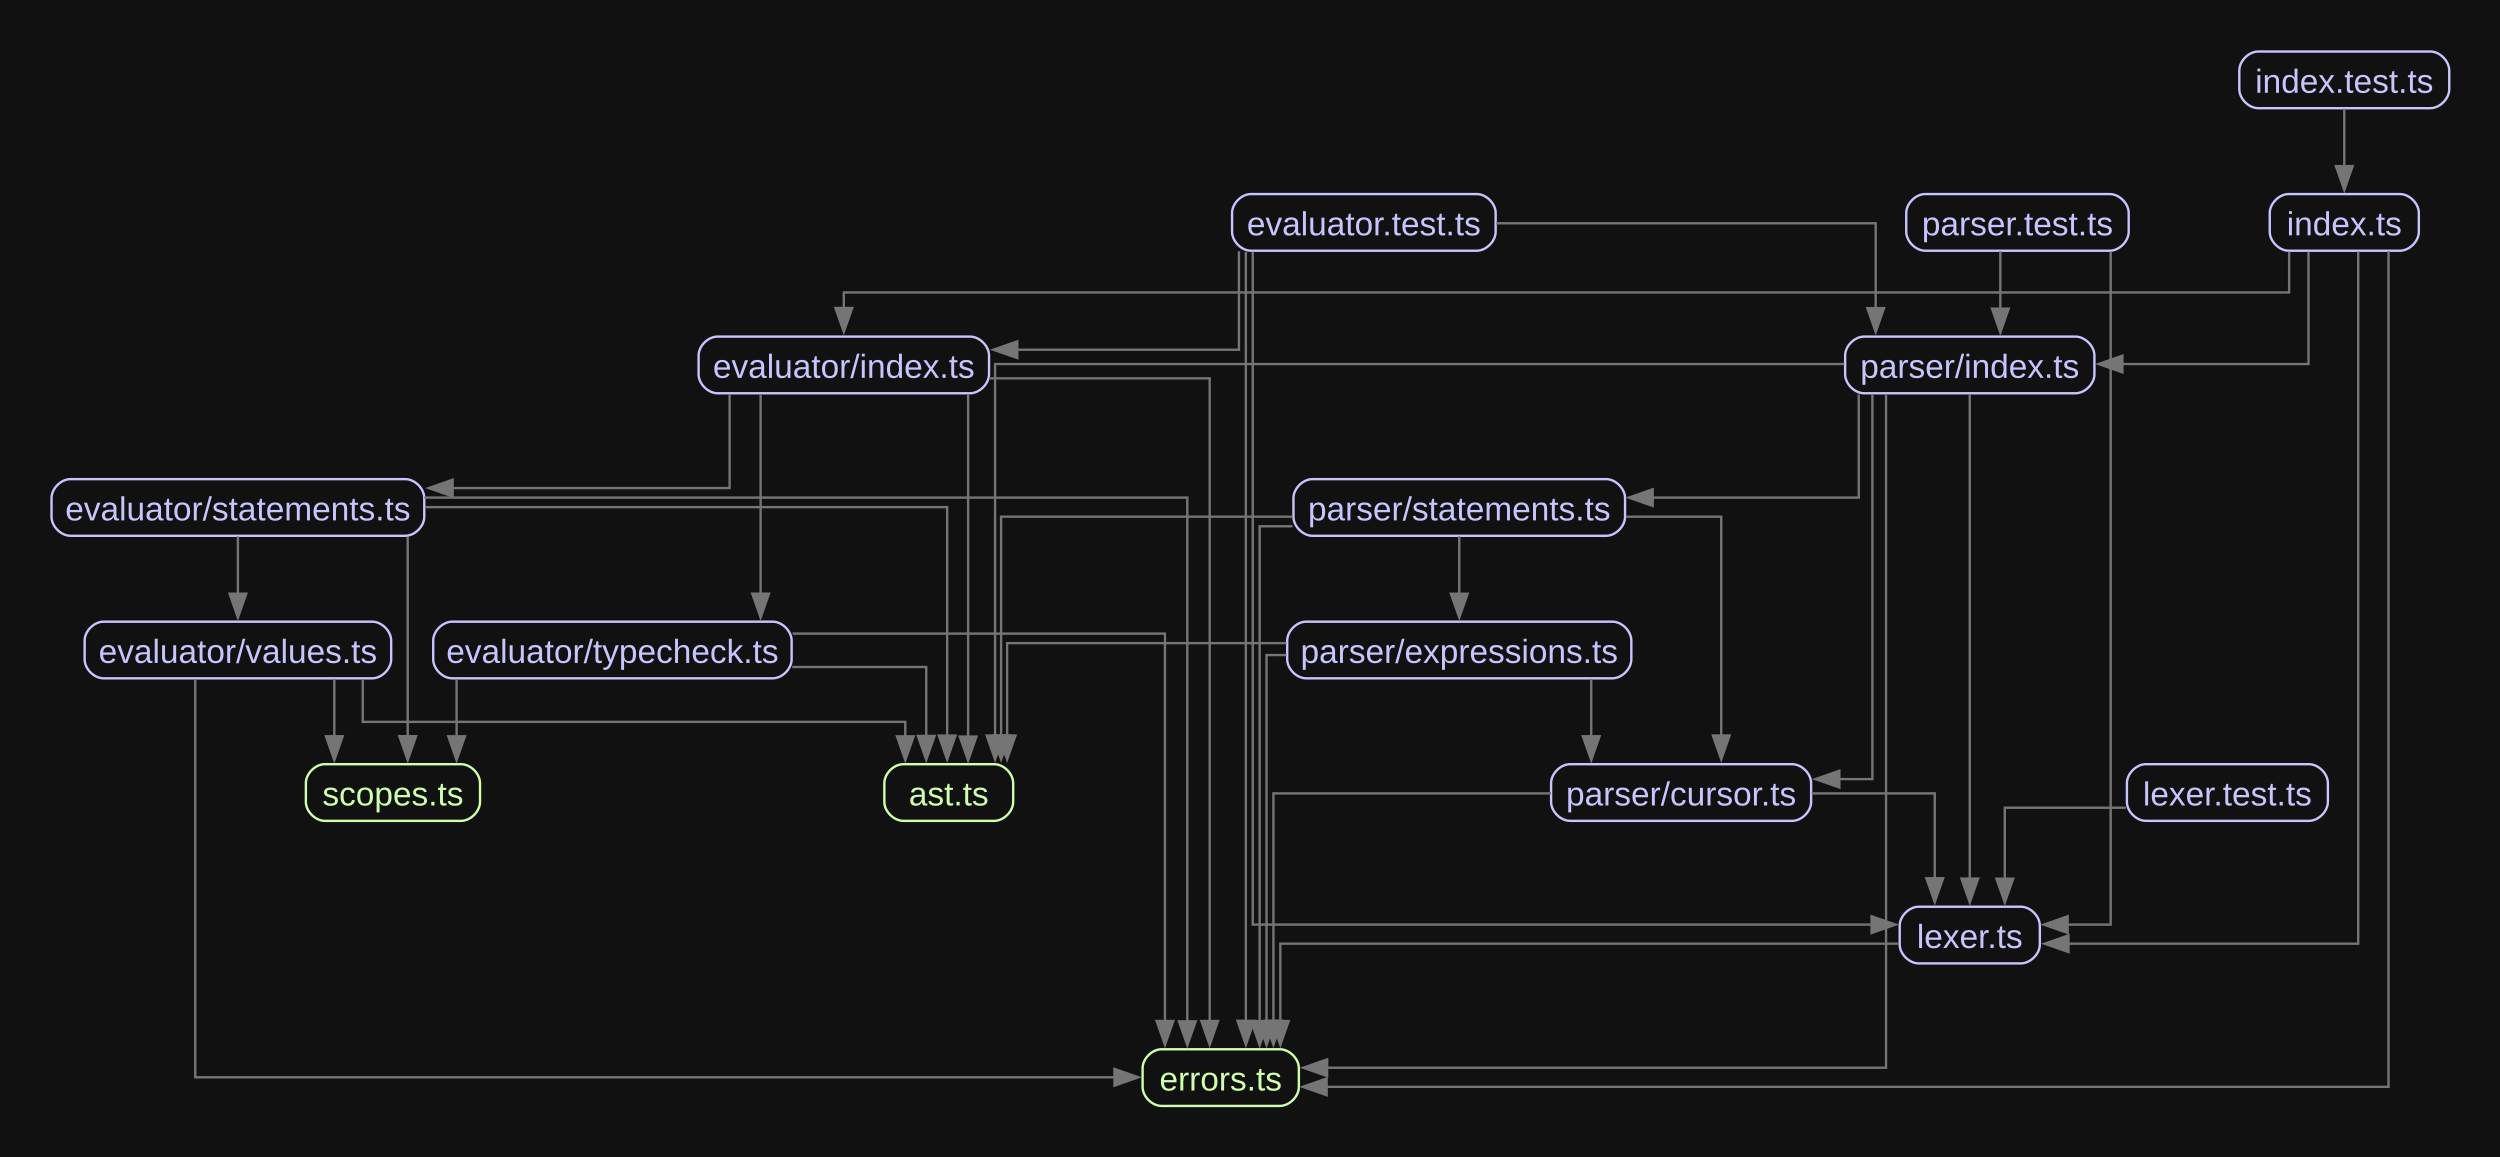
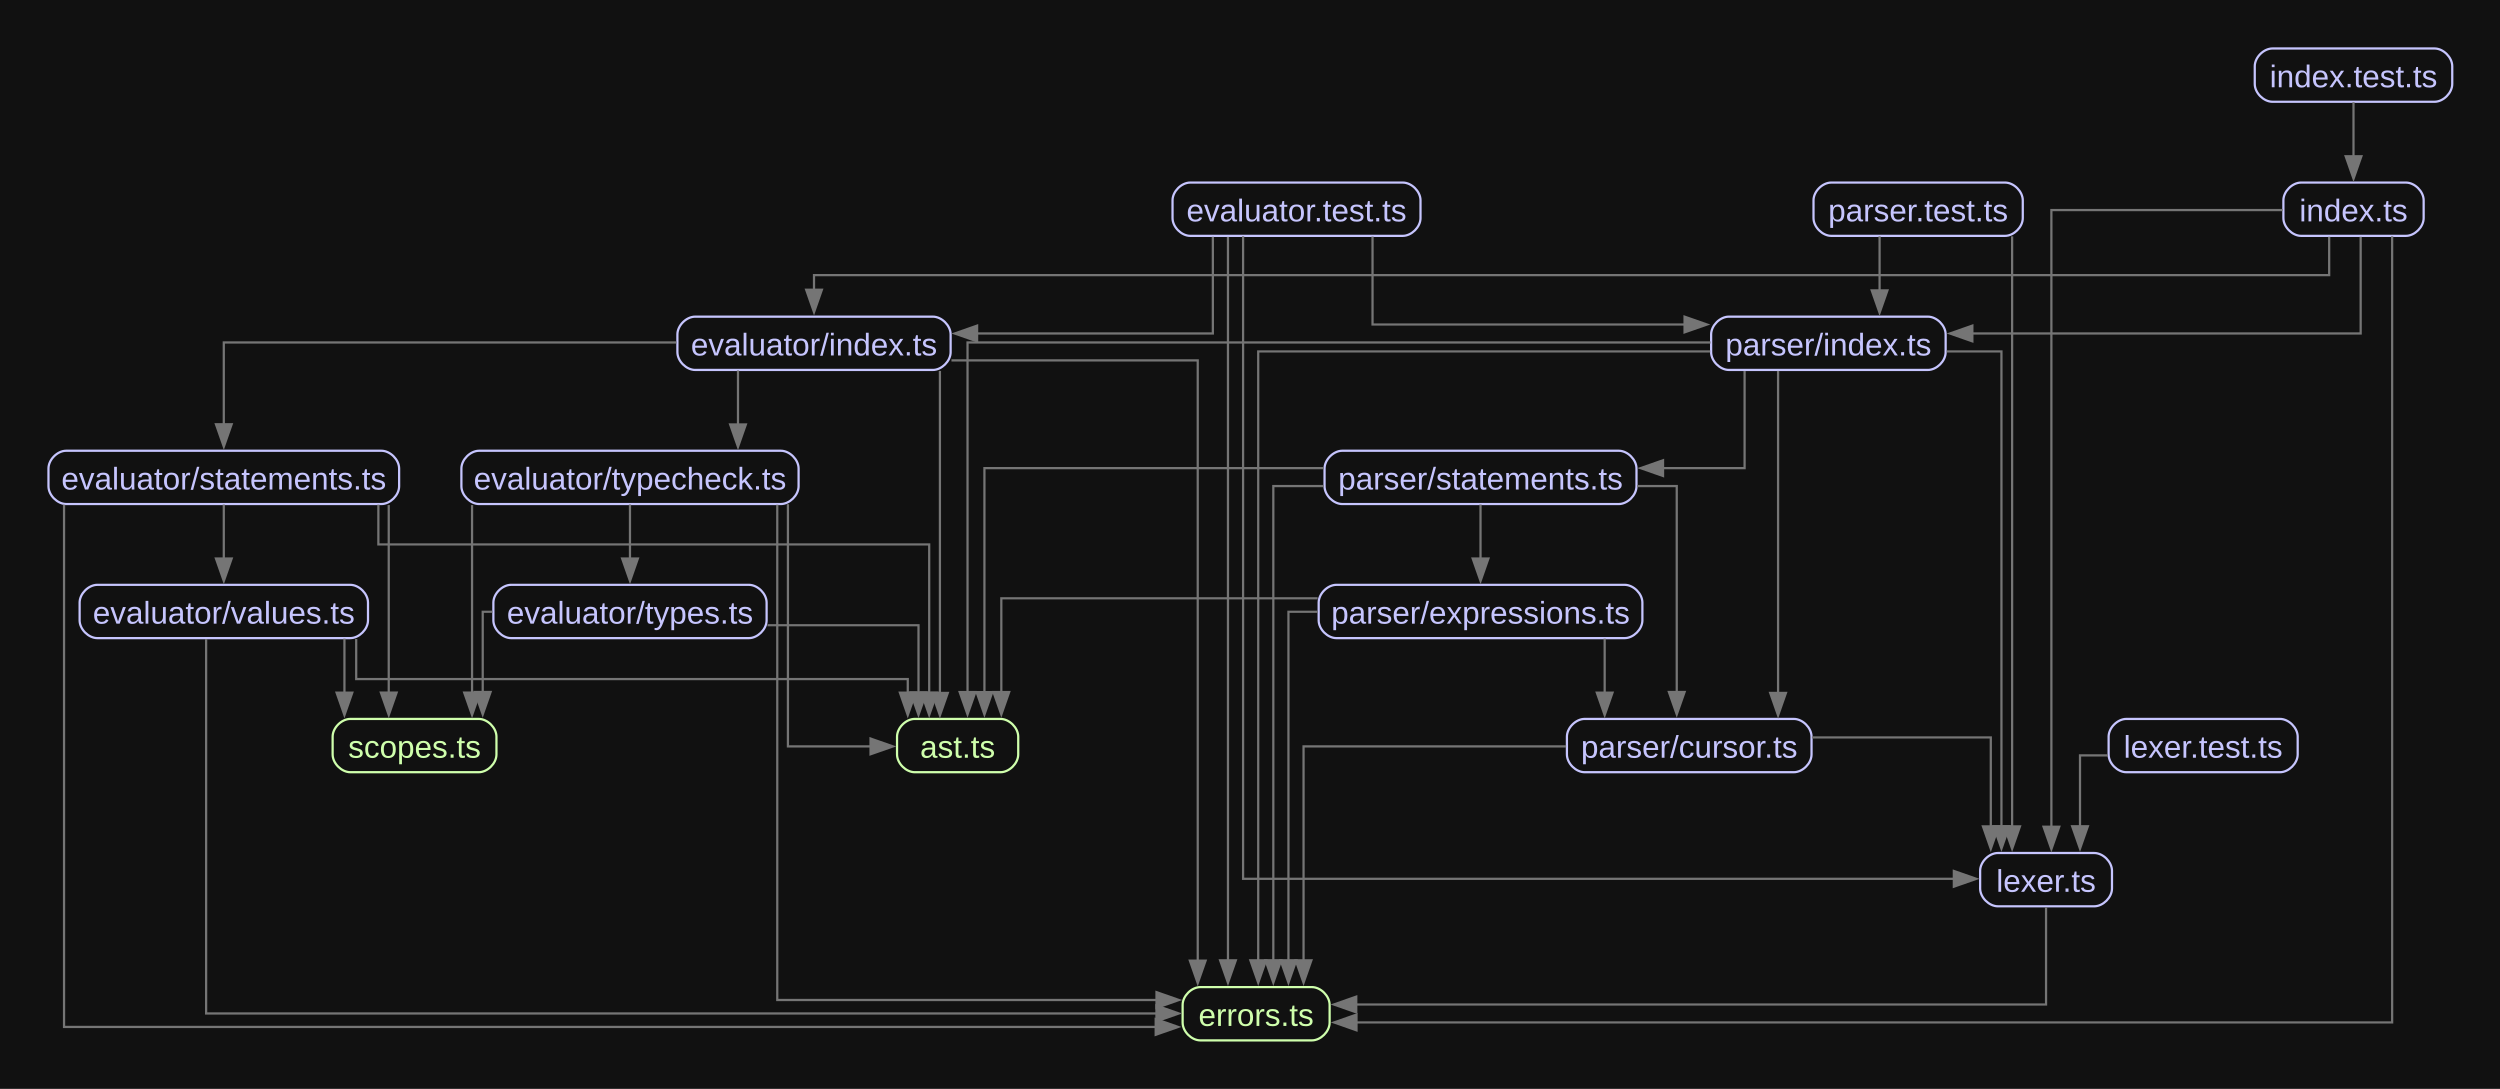
- <svg xmlns="http://www.w3.org/2000/svg" width="1048pt" height="485pt" viewBox="0.00 0.00 1048.00 485.00">
+ <svg xmlns="http://www.w3.org/2000/svg" width="1114pt" height="485pt" viewBox="0.00 0.00 1114.00 485.00">
  <g id="graph0" class="graph" transform="scale(1 1) rotate(0) translate(21.6 463.6)">
-     <polygon fill="#111111" stroke="none" points="-21.6,21.6 -21.6,-463.6 1026.72,-463.6 1026.72,21.6 -21.6,21.6" />
+     <polygon fill="#111111" stroke="none" points="-21.6,21.6 -21.6,-463.6 1092.72,-463.6 1092.72,21.6 -21.6,21.6" />
    <g id="node1" class="node">
-       <path fill="none" stroke="#cfffac" d="M395.21,-143.25C395.21,-143.25 357.04,-143.25 357.04,-143.25 353.08,-143.25 349.12,-139.29 349.12,-135.33 349.12,-135.33 349.12,-127.42 349.12,-127.42 349.12,-123.46 353.08,-119.5 357.04,-119.5 357.04,-119.5 395.21,-119.5 395.21,-119.5 399.17,-119.5 403.12,-123.46 403.12,-127.42 403.12,-127.42 403.12,-135.33 403.12,-135.33 403.12,-139.29 399.17,-143.25 395.21,-143.25" />
-       <text xml:space="preserve" text-anchor="middle" x="376.12" y="-125.95" font-family="Arial" font-size="14.00" fill="#cfffac">ast.ts</text>
+       <path fill="none" stroke="#cfffac" d="M424.21,-143.25C424.21,-143.25 386.04,-143.25 386.04,-143.25 382.08,-143.25 378.12,-139.29 378.12,-135.33 378.12,-135.33 378.12,-127.42 378.12,-127.42 378.12,-123.46 382.08,-119.5 386.04,-119.5 386.04,-119.5 424.21,-119.5 424.21,-119.5 428.17,-119.5 432.12,-123.46 432.12,-127.42 432.12,-127.42 432.12,-135.33 432.12,-135.33 432.12,-139.29 428.17,-143.25 424.21,-143.25" />
+       <text xml:space="preserve" text-anchor="middle" x="405.12" y="-125.95" font-family="Arial" font-size="14.00" fill="#cfffac">ast.ts</text>
    </g>
    <g id="node2" class="node">
-       <path fill="none" stroke="#cfffac" d="M514.96,-23.75C514.96,-23.75 465.29,-23.75 465.29,-23.75 461.33,-23.75 457.38,-19.79 457.38,-15.83 457.38,-15.83 457.38,-7.92 457.38,-7.92 457.38,-3.96 461.33,0 465.29,0 465.29,0 514.96,0 514.96,0 518.92,0 522.88,-3.96 522.88,-7.92 522.88,-7.92 522.88,-15.83 522.88,-15.83 522.88,-19.79 518.92,-23.75 514.96,-23.75" />
-       <text xml:space="preserve" text-anchor="middle" x="490.12" y="-6.45" font-family="Arial" font-size="14.00" fill="#cfffac">errors.ts</text>
+       <path fill="none" stroke="#cfffac" d="M562.96,-23.75C562.96,-23.75 513.29,-23.75 513.29,-23.75 509.33,-23.75 505.38,-19.79 505.38,-15.83 505.38,-15.83 505.38,-7.92 505.38,-7.92 505.38,-3.96 509.33,0 513.29,0 513.29,0 562.96,0 562.96,0 566.92,0 570.88,-3.96 570.88,-7.92 570.88,-7.92 570.88,-15.83 570.88,-15.83 570.88,-19.79 566.92,-23.75 562.96,-23.75" />
+       <text xml:space="preserve" text-anchor="middle" x="538.12" y="-6.45" font-family="Arial" font-size="14.00" fill="#cfffac">errors.ts</text>
    </g>
    <g id="node3" class="node">
-       <path fill="none" stroke="#c6c5fe" d="M597.46,-382.25C597.46,-382.25 502.79,-382.25 502.79,-382.25 498.83,-382.25 494.88,-378.29 494.88,-374.33 494.88,-374.33 494.88,-366.42 494.88,-366.42 494.88,-362.46 498.83,-358.5 502.79,-358.5 502.79,-358.5 597.46,-358.5 597.46,-358.5 601.42,-358.5 605.38,-362.46 605.38,-366.42 605.38,-366.42 605.38,-374.33 605.38,-374.33 605.38,-378.29 601.42,-382.25 597.46,-382.25" />
-       <text xml:space="preserve" text-anchor="middle" x="550.12" y="-364.95" font-family="Arial" font-size="14.00" fill="#c6c5fe">evaluator.test.ts</text>
+       <path fill="none" stroke="#c6c5fe" d="M603.46,-382.25C603.46,-382.25 508.79,-382.25 508.79,-382.25 504.83,-382.25 500.88,-378.29 500.88,-374.33 500.88,-374.33 500.88,-366.42 500.88,-366.42 500.88,-362.46 504.83,-358.5 508.79,-358.5 508.79,-358.5 603.46,-358.5 603.46,-358.5 607.42,-358.5 611.38,-362.46 611.38,-366.42 611.38,-366.42 611.38,-374.33 611.38,-374.33 611.38,-378.29 607.42,-382.25 603.46,-382.25" />
+       <text xml:space="preserve" text-anchor="middle" x="556.12" y="-364.95" font-family="Arial" font-size="14.00" fill="#c6c5fe">evaluator.test.ts</text>
    </g>
    <g id="edge1" class="edge">
-       <path fill="none" stroke="#757575" d="M500.66,-358.03C500.66,-358.03 500.66,-35.68 500.66,-35.68" />
-       <polygon fill="#757575" stroke="#757575" points="504.16,-35.68 500.66,-25.68 497.16,-35.68 504.16,-35.68" />
+       <path fill="none" stroke="#757575" d="M525.58,-358.03C525.58,-358.03 525.58,-35.68 525.58,-35.68" />
+       <polygon fill="#757575" stroke="#757575" points="529.08,-35.68 525.58,-25.68 522.08,-35.68 529.08,-35.68" />
    </g>
    <g id="node4" class="node">
-       <path fill="none" stroke="#c6c5fe" d="M385.08,-322.5C385.08,-322.5 279.17,-322.5 279.17,-322.5 275.21,-322.5 271.25,-318.54 271.25,-314.58 271.25,-314.58 271.25,-306.67 271.25,-306.67 271.25,-302.71 275.21,-298.75 279.17,-298.75 279.17,-298.75 385.08,-298.75 385.08,-298.75 389.04,-298.75 393,-302.71 393,-306.67 393,-306.67 393,-314.58 393,-314.58 393,-318.54 389.04,-322.5 385.08,-322.5" />
-       <text xml:space="preserve" text-anchor="middle" x="332.12" y="-305.2" font-family="Arial" font-size="14.00" fill="#c6c5fe">evaluator/index.ts</text>
+       <path fill="none" stroke="#c6c5fe" d="M394.08,-322.5C394.08,-322.5 288.17,-322.5 288.17,-322.5 284.21,-322.5 280.25,-318.54 280.25,-314.58 280.25,-314.58 280.25,-306.67 280.25,-306.67 280.25,-302.71 284.21,-298.75 288.17,-298.75 288.17,-298.75 394.08,-298.75 394.08,-298.75 398.04,-298.75 402,-302.71 402,-306.67 402,-306.67 402,-314.58 402,-314.58 402,-318.54 398.04,-322.5 394.08,-322.5" />
+       <text xml:space="preserve" text-anchor="middle" x="341.12" y="-305.2" font-family="Arial" font-size="14.00" fill="#c6c5fe">evaluator/index.ts</text>
    </g>
    <g id="edge2" class="edge">
-       <path fill="none" stroke="#757575" d="M497.77,-358.26C497.77,-342.52 497.77,-317 497.77,-317 497.77,-317 404.85,-317 404.85,-317" />
-       <polygon fill="#757575" stroke="#757575" points="404.85,-313.5 394.85,-317 404.85,-320.5 404.85,-313.5" />
+       <path fill="none" stroke="#757575" d="M518.85,-358.09C518.85,-341.77 518.85,-315 518.85,-315 518.85,-315 413.8,-315 413.8,-315" />
+       <polygon fill="#757575" stroke="#757575" points="413.8,-311.5 403.8,-315 413.8,-318.5 413.8,-311.5" />
    </g>
    <g id="node5" class="node">
-       <path fill="none" stroke="#c6c5fe" d="M825.58,-83.5C825.58,-83.5 782.67,-83.5 782.67,-83.5 778.71,-83.5 774.75,-79.54 774.75,-75.58 774.75,-75.58 774.75,-67.67 774.75,-67.67 774.75,-63.71 778.71,-59.75 782.67,-59.75 782.67,-59.75 825.58,-59.75 825.58,-59.75 829.54,-59.75 833.5,-63.71 833.5,-67.67 833.5,-67.67 833.5,-75.58 833.5,-75.58 833.5,-79.54 829.54,-83.5 825.58,-83.5" />
-       <text xml:space="preserve" text-anchor="middle" x="804.12" y="-66.2" font-family="Arial" font-size="14.00" fill="#c6c5fe">lexer.ts</text>
+       <path fill="none" stroke="#c6c5fe" d="M911.58,-83.5C911.58,-83.5 868.67,-83.5 868.67,-83.5 864.71,-83.5 860.75,-79.54 860.75,-75.58 860.75,-75.58 860.75,-67.67 860.75,-67.67 860.75,-63.71 864.71,-59.75 868.67,-59.75 868.67,-59.75 911.58,-59.75 911.58,-59.75 915.54,-59.75 919.5,-63.71 919.5,-67.67 919.5,-67.67 919.5,-75.58 919.5,-75.58 919.5,-79.54 915.54,-83.5 911.58,-83.5" />
+       <text xml:space="preserve" text-anchor="middle" x="890.12" y="-66.2" font-family="Arial" font-size="14.00" fill="#c6c5fe">lexer.ts</text>
    </g>
    <g id="edge3" class="edge">
-       <path fill="none" stroke="#757575" d="M503.55,-358.1C503.55,-302.39 503.55,-76 503.55,-76 503.55,-76 762.97,-76 762.97,-76" />
-       <polygon fill="#757575" stroke="#757575" points="762.97,-79.5 772.97,-76 762.97,-72.5 762.97,-79.5" />
+       <path fill="none" stroke="#757575" d="M532.32,-358.31C532.32,-302.49 532.32,-72 532.32,-72 532.32,-72 849.03,-72 849.03,-72" />
+       <polygon fill="#757575" stroke="#757575" points="849.03,-75.5 859.03,-72 849.03,-68.5 849.03,-75.5" />
    </g>
    <g id="node6" class="node">
-       <path fill="none" stroke="#c6c5fe" d="M848.46,-322.5C848.46,-322.5 759.79,-322.5 759.79,-322.5 755.83,-322.5 751.88,-318.54 751.88,-314.58 751.88,-314.58 751.88,-306.67 751.88,-306.67 751.88,-302.71 755.83,-298.75 759.79,-298.75 759.79,-298.75 848.46,-298.75 848.46,-298.75 852.42,-298.75 856.38,-302.71 856.38,-306.67 856.38,-306.67 856.38,-314.58 856.38,-314.58 856.38,-318.54 852.42,-322.5 848.46,-322.5" />
-       <text xml:space="preserve" text-anchor="middle" x="804.12" y="-305.2" font-family="Arial" font-size="14.00" fill="#c6c5fe">parser/index.ts</text>
+       <path fill="none" stroke="#c6c5fe" d="M837.46,-322.5C837.46,-322.5 748.79,-322.5 748.79,-322.5 744.83,-322.5 740.88,-318.54 740.88,-314.58 740.88,-314.58 740.88,-306.67 740.88,-306.67 740.88,-302.71 744.83,-298.75 748.79,-298.75 748.79,-298.75 837.46,-298.75 837.46,-298.75 841.42,-298.75 845.38,-302.71 845.38,-306.67 845.38,-306.67 845.38,-314.58 845.38,-314.58 845.38,-318.54 841.42,-322.5 837.46,-322.5" />
+       <text xml:space="preserve" text-anchor="middle" x="793.12" y="-305.2" font-family="Arial" font-size="14.00" fill="#c6c5fe">parser/index.ts</text>
    </g>
    <g id="edge4" class="edge">
-       <path fill="none" stroke="#757575" d="M605.66,-370C669.23,-370 764.69,-370 764.69,-370 764.69,-370 764.69,-334.44 764.69,-334.44" />
-       <polygon fill="#757575" stroke="#757575" points="768.19,-334.44 764.69,-324.44 761.19,-334.44 768.19,-334.44" />
+       <path fill="none" stroke="#757575" d="M590,-358.2C590,-343.01 590,-319 590,-319 590,-319 729.04,-319 729.04,-319" />
+       <polygon fill="#757575" stroke="#757575" points="729.04,-322.5 739.04,-319 729.04,-315.5 729.04,-322.5" />
    </g>
    <g id="edge5" class="edge">
-       <path fill="none" stroke="#757575" d="M384.23,-298.3C384.23,-298.3 384.23,-154.82 384.23,-154.82" />
-       <polygon fill="#757575" stroke="#757575" points="387.73,-154.82 384.23,-144.82 380.73,-154.82 387.73,-154.82" />
+       <path fill="none" stroke="#757575" d="M397.23,-298.3C397.23,-298.3 397.23,-154.82 397.23,-154.82" />
+       <polygon fill="#757575" stroke="#757575" points="400.73,-154.82 397.23,-144.82 393.73,-154.82 400.73,-154.82" />
    </g>
    <g id="edge6" class="edge">
-       <path fill="none" stroke="#757575" d="M393.18,-305C435.95,-305 485.5,-305 485.5,-305 485.5,-305 485.5,-35.61 485.5,-35.61" />
-       <polygon fill="#757575" stroke="#757575" points="489,-35.61 485.5,-25.61 482,-35.61 489,-35.61" />
+       <path fill="none" stroke="#757575" d="M402.37,-303C451.43,-303 512.11,-303 512.11,-303 512.11,-303 512.11,-35.53 512.11,-35.53" />
+       <polygon fill="#757575" stroke="#757575" points="515.61,-35.53 512.11,-25.53 508.61,-35.53 515.61,-35.53" />
    </g>
    <g id="node7" class="node">
      <path fill="none" stroke="#c6c5fe" d="M148.33,-262.75C148.33,-262.75 7.92,-262.75 7.92,-262.75 3.96,-262.75 0,-258.79 0,-254.83 0,-254.83 0,-246.92 0,-246.92 0,-242.96 3.96,-239 7.92,-239 7.92,-239 148.33,-239 148.33,-239 152.29,-239 156.25,-242.96 156.25,-246.92 156.25,-246.92 156.25,-254.83 156.25,-254.83 156.25,-258.79 152.29,-262.75 148.33,-262.75" />
      <text xml:space="preserve" text-anchor="middle" x="78.12" y="-245.45" font-family="Arial" font-size="14.00" fill="#c6c5fe">evaluator/statements.ts</text>
    </g>
    <g id="edge7" class="edge">
-       <path fill="none" stroke="#757575" d="M284.25,-298.39C284.25,-283.12 284.25,-259 284.25,-259 284.25,-259 168.15,-259 168.15,-259" />
-       <polygon fill="#757575" stroke="#757575" points="168.15,-255.5 158.15,-259 168.15,-262.5 168.15,-255.5" />
+       <path fill="none" stroke="#757575" d="M279.8,-311C202.08,-311 78.12,-311 78.12,-311 78.12,-311 78.12,-274.56 78.12,-274.56" />
+       <polygon fill="#757575" stroke="#757575" points="81.63,-274.56 78.13,-264.56 74.63,-274.56 81.63,-274.56" />
    </g>
    <g id="node8" class="node">
-       <path fill="none" stroke="#c6c5fe" d="M302.33,-203C302.33,-203 167.92,-203 167.92,-203 163.96,-203 160,-199.04 160,-195.08 160,-195.08 160,-187.17 160,-187.17 160,-183.21 163.96,-179.25 167.92,-179.25 167.92,-179.25 302.33,-179.25 302.33,-179.25 306.29,-179.25 310.25,-183.21 310.25,-187.17 310.25,-187.17 310.25,-195.08 310.25,-195.08 310.25,-199.04 306.29,-203 302.33,-203" />
-       <text xml:space="preserve" text-anchor="middle" x="235.12" y="-185.7" font-family="Arial" font-size="14.00" fill="#c6c5fe">evaluator/typecheck.ts</text>
+       <path fill="none" stroke="#c6c5fe" d="M326.33,-262.75C326.33,-262.75 191.92,-262.75 191.92,-262.75 187.96,-262.75 184,-258.79 184,-254.83 184,-254.83 184,-246.92 184,-246.92 184,-242.96 187.96,-239 191.92,-239 191.92,-239 326.33,-239 326.33,-239 330.29,-239 334.25,-242.96 334.25,-246.92 334.25,-246.92 334.25,-254.83 334.25,-254.83 334.25,-258.79 330.29,-262.75 326.33,-262.75" />
+       <text xml:space="preserve" text-anchor="middle" x="259.12" y="-245.45" font-family="Arial" font-size="14.00" fill="#c6c5fe">evaluator/typecheck.ts</text>
    </g>
    <g id="edge8" class="edge">
-       <path fill="none" stroke="#757575" d="M297.25,-298.29C297.25,-298.29 297.25,-214.73 297.25,-214.73" />
-       <polygon fill="#757575" stroke="#757575" points="300.75,-214.73 297.25,-204.73 293.75,-214.73 300.75,-214.73" />
-     </g>
-     <g id="edge25" class="edge">
-       <path fill="none" stroke="#757575" d="M774.28,-68C700.44,-68 515.11,-68 515.11,-68 515.11,-68 515.11,-35.57 515.11,-35.57" />
-       <polygon fill="#757575" stroke="#757575" points="518.61,-35.57 515.11,-25.57 511.61,-35.57 518.61,-35.57" />
-     </g>
-     <g id="edge33" class="edge">
-       <path fill="none" stroke="#757575" d="M751.54,-311C641.19,-311 395.53,-311 395.53,-311 395.53,-311 395.53,-155.23 395.53,-155.23" />
-       <polygon fill="#757575" stroke="#757575" points="399.03,-155.23 395.53,-145.23 392.03,-155.23 399.03,-155.23" />
-     </g>
-     <g id="edge34" class="edge">
-       <path fill="none" stroke="#757575" d="M769.03,-298.34C769.03,-242.58 769.03,-16 769.03,-16 769.03,-16 534.73,-16 534.73,-16" />
-       <polygon fill="#757575" stroke="#757575" points="534.73,-12.5 524.73,-16 534.73,-19.5 534.73,-12.5" />
-     </g>
-     <g id="edge35" class="edge">
-       <path fill="none" stroke="#757575" d="M804.12,-298.44C804.12,-298.44 804.12,-95.29 804.12,-95.29" />
-       <polygon fill="#757575" stroke="#757575" points="807.63,-95.29 804.13,-85.29 800.63,-95.29 807.63,-95.29" />
-     </g>
-     <g id="node15" class="node">
-       <path fill="none" stroke="#c6c5fe" d="M729.71,-143.25C729.71,-143.25 636.54,-143.25 636.54,-143.25 632.58,-143.25 628.62,-139.29 628.62,-135.33 628.62,-135.33 628.62,-127.42 628.62,-127.42 628.62,-123.46 632.58,-119.5 636.54,-119.5 636.54,-119.5 729.71,-119.5 729.71,-119.5 733.67,-119.5 737.62,-123.46 737.62,-127.42 737.62,-127.42 737.62,-135.33 737.62,-135.33 737.62,-139.29 733.67,-143.25 729.71,-143.25" />
-       <text xml:space="preserve" text-anchor="middle" x="683.12" y="-125.95" font-family="Arial" font-size="14.00" fill="#c6c5fe">parser/cursor.ts</text>
+       <path fill="none" stroke="#757575" d="M307.25,-298.53C307.25,-298.53 307.25,-274.46 307.25,-274.46" />
+       <polygon fill="#757575" stroke="#757575" points="310.75,-274.46 307.25,-264.46 303.75,-274.46 310.75,-274.46" />
+     </g>
+     <g id="edge28" class="edge">
+       <path fill="none" stroke="#757575" d="M890.12,-59.28C890.12,-42.89 890.12,-16 890.12,-16 890.12,-16 582.75,-16 582.75,-16" />
+       <polygon fill="#757575" stroke="#757575" points="582.75,-12.5 572.75,-16 582.75,-19.5 582.75,-12.5" />
    </g>
    <g id="edge36" class="edge">
-       <path fill="none" stroke="#757575" d="M763.31,-298.42C763.31,-258.9 763.31,-137 763.31,-137 763.31,-137 749.45,-137 749.45,-137" />
-       <polygon fill="#757575" stroke="#757575" points="749.45,-133.5 739.45,-137 749.45,-140.5 749.45,-133.5" />
-     </g>
-     <g id="node17" class="node">
-       <path fill="none" stroke="#c6c5fe" d="M651.71,-262.75C651.71,-262.75 528.54,-262.75 528.54,-262.75 524.58,-262.75 520.62,-258.79 520.62,-254.83 520.62,-254.83 520.62,-246.92 520.62,-246.92 520.62,-242.96 524.58,-239 528.54,-239 528.54,-239 651.71,-239 651.71,-239 655.67,-239 659.62,-242.96 659.62,-246.92 659.62,-246.92 659.62,-254.83 659.62,-254.83 659.62,-258.79 655.67,-262.75 651.71,-262.75" />
-       <text xml:space="preserve" text-anchor="middle" x="590.12" y="-245.45" font-family="Arial" font-size="14.00" fill="#c6c5fe">parser/statements.ts</text>
+       <path fill="none" stroke="#757575" d="M740.59,-311C635.54,-311 409.53,-311 409.53,-311 409.53,-311 409.53,-155.23 409.53,-155.23" />
+       <polygon fill="#757575" stroke="#757575" points="413.03,-155.23 409.53,-145.23 406.03,-155.23 413.03,-155.23" />
    </g>
    <g id="edge37" class="edge">
-       <path fill="none" stroke="#757575" d="M757.59,-298.28C757.59,-281.89 757.59,-255 757.59,-255 757.59,-255 671.21,-255 671.21,-255" />
-       <polygon fill="#757575" stroke="#757575" points="671.21,-251.5 661.21,-255 671.21,-258.5 671.21,-251.5" />
+       <path fill="none" stroke="#757575" d="M740.48,-307C666.06,-307 539.06,-307 539.06,-307 539.06,-307 539.06,-35.69 539.06,-35.69" />
+       <polygon fill="#757575" stroke="#757575" points="542.56,-35.69 539.06,-25.69 535.56,-35.69 542.56,-35.69" />
+     </g>
+     <g id="edge38" class="edge">
+       <path fill="none" stroke="#757575" d="M845.85,-307C859.4,-307 870.25,-307 870.25,-307 870.25,-307 870.25,-95.46 870.25,-95.46" />
+       <polygon fill="#757575" stroke="#757575" points="873.75,-95.46 870.25,-85.46 866.75,-95.46 873.75,-95.46" />
+     </g>
+     <g id="node16" class="node">
+       <path fill="none" stroke="#c6c5fe" d="M777.71,-143.25C777.71,-143.25 684.54,-143.25 684.54,-143.25 680.58,-143.25 676.62,-139.29 676.62,-135.33 676.62,-135.33 676.62,-127.42 676.62,-127.42 676.62,-123.46 680.58,-119.5 684.54,-119.5 684.54,-119.5 777.71,-119.5 777.71,-119.5 781.67,-119.5 785.62,-123.46 785.62,-127.42 785.62,-127.42 785.62,-135.33 785.62,-135.33 785.62,-139.29 781.67,-143.25 777.71,-143.25" />
+       <text xml:space="preserve" text-anchor="middle" x="731.12" y="-125.95" font-family="Arial" font-size="14.00" fill="#c6c5fe">parser/cursor.ts</text>
+     </g>
+     <g id="edge39" class="edge">
+       <path fill="none" stroke="#757575" d="M770.71,-298.3C770.71,-298.3 770.71,-154.82 770.71,-154.82" />
+       <polygon fill="#757575" stroke="#757575" points="774.21,-154.82 770.71,-144.82 767.21,-154.82 774.21,-154.82" />
+     </g>
+     <g id="node18" class="node">
+       <path fill="none" stroke="#c6c5fe" d="M699.71,-262.75C699.71,-262.75 576.54,-262.75 576.54,-262.75 572.58,-262.75 568.62,-258.79 568.62,-254.83 568.62,-254.83 568.62,-246.92 568.62,-246.92 568.62,-242.96 572.58,-239 576.54,-239 576.54,-239 699.71,-239 699.71,-239 703.67,-239 707.62,-242.96 707.62,-246.92 707.62,-246.92 707.62,-254.83 707.62,-254.83 707.62,-258.79 703.67,-262.75 699.71,-262.75" />
+       <text xml:space="preserve" text-anchor="middle" x="638.12" y="-245.45" font-family="Arial" font-size="14.00" fill="#c6c5fe">parser/statements.ts</text>
+     </g>
+     <g id="edge40" class="edge">
+       <path fill="none" stroke="#757575" d="M755.79,-298.28C755.79,-281.89 755.79,-255 755.79,-255 755.79,-255 719.45,-255 719.45,-255" />
+       <polygon fill="#757575" stroke="#757575" points="719.45,-251.5 709.45,-255 719.45,-258.5 719.45,-251.5" />
    </g>
    <g id="edge9" class="edge">
-       <path fill="none" stroke="#757575" d="M156.63,-251C244.72,-251 375.45,-251 375.45,-251 375.45,-251 375.45,-155.24 375.45,-155.24" />
-       <polygon fill="#757575" stroke="#757575" points="378.95,-155.24 375.45,-145.24 371.95,-155.24 378.95,-155.24" />
+       <path fill="none" stroke="#757575" d="M147,-238.72C147,-230.45 147,-221 147,-221 147,-221 392.45,-221 392.45,-221 392.45,-221 392.45,-154.98 392.45,-154.98" />
+       <polygon fill="#757575" stroke="#757575" points="395.95,-154.98 392.45,-144.98 388.95,-154.98 395.95,-154.98" />
    </g>
    <g id="edge10" class="edge">
-       <path fill="none" stroke="#757575" d="M156.28,-255C272.19,-255 476.12,-255 476.12,-255 476.12,-255 476.12,-35.45 476.12,-35.45" />
-       <polygon fill="#757575" stroke="#757575" points="479.63,-35.45 476.13,-25.45 472.63,-35.45 479.63,-35.45" />
+       <path fill="none" stroke="#757575" d="M6.94,-238.73C6.94,-189.32 6.94,-6 6.94,-6 6.94,-6 493.38,-6 493.38,-6" />
+       <polygon fill="#757575" stroke="#757575" points="493.38,-9.5 503.38,-6 493.38,-2.5 493.38,-9.5" />
    </g>
    <g id="node9" class="node">
      <path fill="none" stroke="#c6c5fe" d="M134.46,-203C134.46,-203 21.79,-203 21.79,-203 17.83,-203 13.88,-199.04 13.88,-195.08 13.88,-195.08 13.88,-187.17 13.88,-187.17 13.88,-183.21 17.83,-179.25 21.79,-179.25 21.79,-179.25 134.46,-179.25 134.46,-179.25 138.42,-179.25 142.38,-183.21 142.38,-187.17 142.38,-187.17 142.38,-195.08 142.38,-195.08 142.38,-199.04 138.42,-203 134.46,-203" />
      <text xml:space="preserve" text-anchor="middle" x="78.12" y="-185.7" font-family="Arial" font-size="14.00" fill="#c6c5fe">evaluator/values.ts</text>
    </g>
    <g id="edge11" class="edge">
      <path fill="none" stroke="#757575" d="M78.12,-238.78C78.12,-238.78 78.12,-214.71 78.12,-214.71" />
      <polygon fill="#757575" stroke="#757575" points="81.63,-214.71 78.13,-204.71 74.63,-214.71 81.63,-214.71" />
    </g>
    <g id="node10" class="node">
-       <path fill="none" stroke="#cfffac" d="M171.71,-143.25C171.71,-143.25 114.54,-143.25 114.54,-143.25 110.58,-143.25 106.62,-139.29 106.62,-135.33 106.62,-135.33 106.62,-127.42 106.62,-127.42 106.62,-123.46 110.58,-119.5 114.54,-119.5 114.54,-119.5 171.71,-119.5 171.71,-119.5 175.67,-119.5 179.62,-123.46 179.62,-127.42 179.62,-127.42 179.62,-135.33 179.62,-135.33 179.62,-139.29 175.67,-143.25 171.71,-143.25" />
-       <text xml:space="preserve" text-anchor="middle" x="143.12" y="-125.95" font-family="Arial" font-size="14.00" fill="#cfffac">scopes.ts</text>
+       <path fill="none" stroke="#cfffac" d="M191.71,-143.25C191.71,-143.25 134.54,-143.25 134.54,-143.25 130.58,-143.25 126.62,-139.29 126.62,-135.33 126.62,-135.33 126.62,-127.42 126.62,-127.42 126.62,-123.46 130.58,-119.5 134.54,-119.5 134.54,-119.5 191.71,-119.5 191.71,-119.5 195.67,-119.5 199.62,-123.46 199.62,-127.42 199.62,-127.42 199.62,-135.33 199.62,-135.33 199.62,-139.29 195.67,-143.25 191.71,-143.25" />
+       <text xml:space="preserve" text-anchor="middle" x="163.12" y="-125.95" font-family="Arial" font-size="14.00" fill="#cfffac">scopes.ts</text>
    </g>
    <g id="edge12" class="edge">
-       <path fill="none" stroke="#757575" d="M149.31,-238.54C149.31,-238.54 149.31,-154.98 149.31,-154.98" />
-       <polygon fill="#757575" stroke="#757575" points="152.81,-154.98 149.31,-144.98 145.81,-154.98 152.81,-154.98" />
+       <path fill="none" stroke="#757575" d="M151.62,-238.54C151.62,-238.54 151.62,-154.98 151.62,-154.98" />
+       <polygon fill="#757575" stroke="#757575" points="155.13,-154.98 151.63,-144.98 148.13,-154.98 155.13,-154.98" />
    </g>
    <g id="edge13" class="edge">
-       <path fill="none" stroke="#757575" d="M310.5,-184C339.9,-184 366.68,-184 366.68,-184 366.68,-184 366.68,-155.09 366.68,-155.09" />
-       <polygon fill="#757575" stroke="#757575" points="370.18,-155.09 366.68,-145.09 363.18,-155.09 370.18,-155.09" />
+       <path fill="none" stroke="#757575" d="M329.5,-238.94C329.5,-208.62 329.5,-131 329.5,-131 329.5,-131 366.31,-131 366.31,-131" />
+       <polygon fill="#757575" stroke="#757575" points="366.31,-134.5 376.31,-131 366.31,-127.5 366.31,-134.5" />
    </g>
    <g id="edge14" class="edge">
-       <path fill="none" stroke="#757575" d="M310.65,-198C378.24,-198 466.75,-198 466.75,-198 466.75,-198 466.75,-35.6 466.75,-35.6" />
-       <polygon fill="#757575" stroke="#757575" points="470.25,-35.6 466.75,-25.6 463.25,-35.6 470.25,-35.6" />
+       <path fill="none" stroke="#757575" d="M324.75,-238.68C324.75,-190.77 324.75,-18 324.75,-18 324.75,-18 493.74,-18 493.74,-18" />
+       <polygon fill="#757575" stroke="#757575" points="493.74,-21.5 503.74,-18 493.74,-14.5 493.74,-21.5" />
+     </g>
+     <g id="edge16" class="edge">
+       <path fill="none" stroke="#757575" d="M188.75,-238.54C188.75,-238.54 188.75,-154.98 188.75,-154.98" />
+       <polygon fill="#757575" stroke="#757575" points="192.25,-154.98 188.75,-144.98 185.25,-154.98 192.25,-154.98" />
+     </g>
+     <g id="node11" class="node">
+       <path fill="none" stroke="#c6c5fe" d="M312.08,-203C312.08,-203 206.17,-203 206.17,-203 202.21,-203 198.25,-199.04 198.25,-195.08 198.25,-195.08 198.25,-187.17 198.25,-187.17 198.25,-183.21 202.21,-179.25 206.17,-179.25 206.17,-179.25 312.08,-179.25 312.08,-179.25 316.04,-179.25 320,-183.21 320,-187.17 320,-187.17 320,-195.08 320,-195.08 320,-199.04 316.04,-203 312.08,-203" />
+       <text xml:space="preserve" text-anchor="middle" x="259.12" y="-185.7" font-family="Arial" font-size="14.00" fill="#c6c5fe">evaluator/types.ts</text>
    </g>
    <g id="edge15" class="edge">
-       <path fill="none" stroke="#757575" d="M169.81,-179.03C169.81,-179.03 169.81,-154.96 169.81,-154.96" />
-       <polygon fill="#757575" stroke="#757575" points="173.31,-154.96 169.81,-144.96 166.31,-154.96 173.31,-154.96" />
-     </g>
-     <g id="edge16" class="edge">
-       <path fill="none" stroke="#757575" d="M130.46,-178.87C130.46,-170.53 130.46,-161 130.46,-161 130.46,-161 357.9,-161 357.9,-161 357.9,-161 357.9,-154.94 357.9,-154.94" />
-       <polygon fill="#757575" stroke="#757575" points="361.4,-154.94 357.9,-144.94 354.4,-154.94 361.4,-154.94" />
+       <path fill="none" stroke="#757575" d="M259.12,-238.78C259.12,-238.78 259.12,-214.71 259.12,-214.71" />
+       <polygon fill="#757575" stroke="#757575" points="262.63,-214.71 259.13,-204.71 255.63,-214.71 262.63,-214.71" />
+     </g>
+     <g id="edge19" class="edge">
+       <path fill="none" stroke="#757575" d="M137.12,-178.87C137.12,-170.53 137.12,-161 137.12,-161 137.12,-161 382.9,-161 382.9,-161 382.9,-161 382.9,-154.94 382.9,-154.94" />
+       <polygon fill="#757575" stroke="#757575" points="386.4,-154.94 382.9,-144.94 379.4,-154.94 386.4,-154.94" />
+     </g>
+     <g id="edge20" class="edge">
+       <path fill="none" stroke="#757575" d="M70.25,-178.81C70.25,-138.34 70.25,-12 70.25,-12 70.25,-12 493.71,-12 493.71,-12" />
+       <polygon fill="#757575" stroke="#757575" points="493.71,-15.5 503.71,-12 493.71,-8.5 493.71,-15.5" />
+     </g>
+     <g id="edge21" class="edge">
+       <path fill="none" stroke="#757575" d="M131.88,-179.03C131.88,-179.03 131.88,-154.96 131.88,-154.96" />
+       <polygon fill="#757575" stroke="#757575" points="135.38,-154.96 131.88,-144.96 128.38,-154.96 135.38,-154.96" />
    </g>
    <g id="edge17" class="edge">
-       <path fill="none" stroke="#757575" d="M60.25,-178.81C60.25,-138.34 60.25,-12 60.25,-12 60.25,-12 445.59,-12 445.59,-12" />
-       <polygon fill="#757575" stroke="#757575" points="445.59,-15.5 455.59,-12 445.59,-8.5 445.59,-15.5" />
+       <path fill="none" stroke="#757575" d="M320.39,-185C353.5,-185 387.68,-185 387.68,-185 387.68,-185 387.68,-155.06 387.68,-155.06" />
+       <polygon fill="#757575" stroke="#757575" points="391.18,-155.06 387.68,-145.06 384.18,-155.06 391.18,-155.06" />
    </g>
    <g id="edge18" class="edge">
-       <path fill="none" stroke="#757575" d="M118.54,-179.03C118.54,-179.03 118.54,-154.96 118.54,-154.96" />
-       <polygon fill="#757575" stroke="#757575" points="122.04,-154.96 118.54,-144.96 115.04,-154.96 122.04,-154.96" />
-     </g>
-     <g id="node11" class="node">
-       <path fill="none" stroke="#c6c5fe" d="M997.21,-442C997.21,-442 925.04,-442 925.04,-442 921.08,-442 917.12,-438.04 917.12,-434.08 917.12,-434.08 917.12,-426.17 917.12,-426.17 917.12,-422.21 921.08,-418.25 925.04,-418.25 925.04,-418.25 997.21,-418.25 997.21,-418.25 1001.17,-418.25 1005.12,-422.21 1005.12,-426.17 1005.12,-426.17 1005.12,-434.08 1005.12,-434.08 1005.12,-438.04 1001.17,-442 997.21,-442" />
-       <text xml:space="preserve" text-anchor="middle" x="961.12" y="-424.7" font-family="Arial" font-size="14.00" fill="#c6c5fe">index.test.ts</text>
+       <path fill="none" stroke="#757575" d="M197.81,-191C195.1,-191 193.5,-191 193.5,-191 193.5,-191 193.5,-155.24 193.5,-155.24" />
+       <polygon fill="#757575" stroke="#757575" points="197,-155.24 193.5,-145.24 190,-155.24 197,-155.24" />
    </g>
    <g id="node12" class="node">
-       <path fill="none" stroke="#c6c5fe" d="M984.46,-382.25C984.46,-382.25 937.79,-382.25 937.79,-382.25 933.83,-382.25 929.88,-378.29 929.88,-374.33 929.88,-374.33 929.88,-366.42 929.88,-366.42 929.88,-362.46 933.83,-358.5 937.79,-358.5 937.79,-358.5 984.46,-358.5 984.46,-358.5 988.42,-358.5 992.38,-362.46 992.38,-366.42 992.38,-366.42 992.38,-374.33 992.38,-374.33 992.38,-378.29 988.42,-382.25 984.46,-382.25" />
-       <text xml:space="preserve" text-anchor="middle" x="961.12" y="-364.95" font-family="Arial" font-size="14.00" fill="#c6c5fe">index.ts</text>
-     </g>
-     <g id="edge19" class="edge">
-       <path fill="none" stroke="#757575" d="M961.12,-418.03C961.12,-418.03 961.12,-393.96 961.12,-393.96" />
-       <polygon fill="#757575" stroke="#757575" points="964.63,-393.96 961.13,-383.96 957.63,-393.96 964.63,-393.96" />
-     </g>
-     <g id="edge20" class="edge">
-       <path fill="none" stroke="#757575" d="M979.67,-358.32C979.67,-295.44 979.67,-8 979.67,-8 979.67,-8 534.52,-8 534.52,-8" />
-       <polygon fill="#757575" stroke="#757575" points="534.52,-4.5 524.52,-8 534.52,-11.5 534.52,-4.5" />
-     </g>
-     <g id="edge21" class="edge">
-       <path fill="none" stroke="#757575" d="M938,-358.09C938,-350.04 938,-341 938,-341 938,-341 332.12,-341 332.12,-341 332.12,-341 332.12,-334.49 332.12,-334.49" />
-       <polygon fill="#757575" stroke="#757575" points="335.63,-334.49 332.13,-324.49 328.63,-334.49 335.63,-334.49" />
+       <path fill="none" stroke="#c6c5fe" d="M1063.21,-442C1063.21,-442 991.04,-442 991.04,-442 987.08,-442 983.12,-438.04 983.12,-434.08 983.12,-434.08 983.12,-426.17 983.12,-426.17 983.12,-422.21 987.08,-418.25 991.04,-418.25 991.04,-418.25 1063.21,-418.25 1063.21,-418.25 1067.17,-418.25 1071.12,-422.21 1071.12,-426.17 1071.12,-426.17 1071.12,-434.08 1071.12,-434.08 1071.12,-438.04 1067.17,-442 1063.21,-442" />
+       <text xml:space="preserve" text-anchor="middle" x="1027.12" y="-424.7" font-family="Arial" font-size="14.00" fill="#c6c5fe">index.test.ts</text>
+     </g>
+     <g id="node13" class="node">
+       <path fill="none" stroke="#c6c5fe" d="M1050.46,-382.25C1050.46,-382.25 1003.79,-382.25 1003.79,-382.25 999.83,-382.25 995.88,-378.29 995.88,-374.33 995.88,-374.33 995.88,-366.42 995.88,-366.42 995.88,-362.46 999.83,-358.5 1003.79,-358.5 1003.79,-358.5 1050.46,-358.5 1050.46,-358.5 1054.42,-358.5 1058.38,-362.46 1058.38,-366.42 1058.38,-366.42 1058.38,-374.33 1058.38,-374.33 1058.38,-378.29 1054.42,-382.25 1050.46,-382.25" />
+       <text xml:space="preserve" text-anchor="middle" x="1027.12" y="-364.95" font-family="Arial" font-size="14.00" fill="#c6c5fe">index.ts</text>
    </g>
    <g id="edge22" class="edge">
-       <path fill="none" stroke="#757575" d="M966.96,-358.15C966.96,-301.58 966.96,-68 966.96,-68 966.96,-68 845.5,-68 845.5,-68" />
-       <polygon fill="#757575" stroke="#757575" points="845.5,-64.5 835.5,-68 845.5,-71.5 845.5,-64.5" />
+       <path fill="none" stroke="#757575" d="M1027.12,-418.03C1027.12,-418.03 1027.12,-393.96 1027.12,-393.96" />
+       <polygon fill="#757575" stroke="#757575" points="1030.63,-393.96 1027.13,-383.96 1023.63,-393.96 1030.63,-393.96" />
    </g>
    <g id="edge23" class="edge">
-       <path fill="none" stroke="#757575" d="M946.12,-358.07C946.12,-340.68 946.12,-311 946.12,-311 946.12,-311 868.11,-311 868.11,-311" />
-       <polygon fill="#757575" stroke="#757575" points="868.11,-307.5 858.11,-311 868.11,-314.5 868.11,-307.5" />
-     </g>
-     <g id="node13" class="node">
-       <path fill="none" stroke="#c6c5fe" d="M946.33,-143.25C946.33,-143.25 877.92,-143.25 877.92,-143.25 873.96,-143.25 870,-139.29 870,-135.33 870,-135.33 870,-127.42 870,-127.42 870,-123.46 873.96,-119.5 877.92,-119.5 877.92,-119.5 946.33,-119.5 946.33,-119.5 950.29,-119.5 954.25,-123.46 954.25,-127.42 954.25,-127.42 954.25,-135.33 954.25,-135.33 954.25,-139.29 950.29,-143.25 946.33,-143.25" />
-       <text xml:space="preserve" text-anchor="middle" x="912.12" y="-125.95" font-family="Arial" font-size="14.00" fill="#c6c5fe">lexer.test.ts</text>
+       <path fill="none" stroke="#757575" d="M1044.34,-358.32C1044.34,-295.44 1044.34,-8 1044.34,-8 1044.34,-8 582.85,-8 582.85,-8" />
+       <polygon fill="#757575" stroke="#757575" points="582.85,-4.5 572.85,-8 582.85,-11.5 582.85,-4.5" />
    </g>
    <g id="edge24" class="edge">
-       <path fill="none" stroke="#757575" d="M869.56,-125C844.95,-125 818.81,-125 818.81,-125 818.81,-125 818.81,-95.25 818.81,-95.25" />
-       <polygon fill="#757575" stroke="#757575" points="822.31,-95.25 818.81,-85.25 815.31,-95.25 822.31,-95.25" />
+       <path fill="none" stroke="#757575" d="M1016.28,-358.09C1016.28,-350.04 1016.28,-341 1016.28,-341 1016.28,-341 341.12,-341 341.12,-341 341.12,-341 341.12,-334.49 341.12,-334.49" />
+       <polygon fill="#757575" stroke="#757575" points="344.63,-334.49 341.13,-324.49 337.63,-334.49 344.63,-334.49" />
+     </g>
+     <g id="edge25" class="edge">
+       <path fill="none" stroke="#757575" d="M995.56,-370C955.77,-370 892.5,-370 892.5,-370 892.5,-370 892.5,-95.2 892.5,-95.2" />
+       <polygon fill="#757575" stroke="#757575" points="896,-95.2 892.5,-85.2 889,-95.2 896,-95.2" />
+     </g>
+     <g id="edge26" class="edge">
+       <path fill="none" stroke="#757575" d="M1030.31,-358.09C1030.31,-341.77 1030.31,-315 1030.31,-315 1030.31,-315 857.28,-315 857.28,-315" />
+       <polygon fill="#757575" stroke="#757575" points="857.28,-311.5 847.28,-315 857.28,-318.5 857.28,-311.5" />
    </g>
    <g id="node14" class="node">
-       <path fill="none" stroke="#c6c5fe" d="M862.83,-382.25C862.83,-382.25 785.42,-382.25 785.42,-382.25 781.46,-382.25 777.5,-378.29 777.5,-374.33 777.5,-374.33 777.5,-366.42 777.5,-366.42 777.5,-362.46 781.46,-358.5 785.42,-358.5 785.42,-358.5 862.83,-358.5 862.83,-358.5 866.79,-358.5 870.75,-362.46 870.75,-366.42 870.75,-366.42 870.75,-374.33 870.75,-374.33 870.75,-378.29 866.79,-382.25 862.83,-382.25" />
-       <text xml:space="preserve" text-anchor="middle" x="824.12" y="-364.95" font-family="Arial" font-size="14.00" fill="#c6c5fe">parser.test.ts</text>
-     </g>
-     <g id="edge26" class="edge">
-       <path fill="none" stroke="#757575" d="M863.19,-358.1C863.19,-302.39 863.19,-76 863.19,-76 863.19,-76 845.17,-76 845.17,-76" />
-       <polygon fill="#757575" stroke="#757575" points="845.17,-72.5 835.17,-76 845.17,-79.5 845.17,-72.5" />
+       <path fill="none" stroke="#c6c5fe" d="M994.33,-143.25C994.33,-143.25 925.92,-143.25 925.92,-143.25 921.96,-143.25 918,-139.29 918,-135.33 918,-135.33 918,-127.42 918,-127.42 918,-123.46 921.96,-119.5 925.92,-119.5 925.92,-119.5 994.33,-119.5 994.33,-119.5 998.29,-119.5 1002.25,-123.46 1002.25,-127.42 1002.25,-127.42 1002.25,-135.33 1002.25,-135.33 1002.25,-139.29 998.29,-143.25 994.33,-143.25" />
+       <text xml:space="preserve" text-anchor="middle" x="960.12" y="-125.95" font-family="Arial" font-size="14.00" fill="#c6c5fe">lexer.test.ts</text>
    </g>
    <g id="edge27" class="edge">
-       <path fill="none" stroke="#757575" d="M816.94,-358.28C816.94,-358.28 816.94,-334.21 816.94,-334.21" />
-       <polygon fill="#757575" stroke="#757575" points="820.44,-334.21 816.94,-324.21 813.44,-334.21 820.44,-334.21" />
-     </g>
-     <g id="edge28" class="edge">
-       <path fill="none" stroke="#757575" d="M628.58,-131C578.56,-131 512.22,-131 512.22,-131 512.22,-131 512.22,-35.69 512.22,-35.69" />
-       <polygon fill="#757575" stroke="#757575" points="515.72,-35.69 512.22,-25.69 508.72,-35.69 515.72,-35.69" />
+       <path fill="none" stroke="#757575" d="M917.7,-127C910.48,-127 905.25,-127 905.25,-127 905.25,-127 905.25,-95.43 905.25,-95.43" />
+       <polygon fill="#757575" stroke="#757575" points="908.75,-95.43 905.25,-85.43 901.75,-95.43 908.75,-95.43" />
+     </g>
+     <g id="node15" class="node">
+       <path fill="none" stroke="#c6c5fe" d="M871.83,-382.25C871.83,-382.25 794.42,-382.25 794.42,-382.25 790.46,-382.25 786.5,-378.29 786.5,-374.33 786.5,-374.33 786.5,-366.42 786.5,-366.42 786.5,-362.46 790.46,-358.5 794.42,-358.5 794.42,-358.5 871.83,-358.5 871.83,-358.5 875.79,-358.5 879.75,-362.46 879.75,-366.42 879.75,-366.42 879.75,-374.33 879.75,-374.33 879.75,-378.29 875.79,-382.25 871.83,-382.25" />
+       <text xml:space="preserve" text-anchor="middle" x="833.12" y="-364.95" font-family="Arial" font-size="14.00" fill="#c6c5fe">parser.test.ts</text>
    </g>
    <g id="edge29" class="edge">
-       <path fill="none" stroke="#757575" d="M737.84,-131C763.89,-131 789.44,-131 789.44,-131 789.44,-131 789.44,-95.44 789.44,-95.44" />
-       <polygon fill="#757575" stroke="#757575" points="792.94,-95.44 789.44,-85.44 785.94,-95.44 792.94,-95.44" />
-     </g>
-     <g id="node16" class="node">
-       <path fill="none" stroke="#c6c5fe" d="M654.33,-203C654.33,-203 525.92,-203 525.92,-203 521.96,-203 518,-199.04 518,-195.08 518,-195.08 518,-187.17 518,-187.17 518,-183.21 521.96,-179.25 525.92,-179.25 525.92,-179.25 654.33,-179.25 654.33,-179.25 658.29,-179.25 662.25,-183.21 662.25,-187.17 662.25,-187.17 662.25,-195.08 662.25,-195.08 662.25,-199.04 658.29,-203 654.33,-203" />
-       <text xml:space="preserve" text-anchor="middle" x="590.12" y="-185.7" font-family="Arial" font-size="14.00" fill="#c6c5fe">parser/expressions.ts</text>
+       <path fill="none" stroke="#757575" d="M875,-358.29C875,-358.29 875,-95.37 875,-95.37" />
+       <polygon fill="#757575" stroke="#757575" points="878.5,-95.37 875,-85.37 871.5,-95.37 878.5,-95.37" />
    </g>
    <g id="edge30" class="edge">
-       <path fill="none" stroke="#757575" d="M517.66,-194C464.15,-194 400.59,-194 400.59,-194 400.59,-194 400.59,-155.26 400.59,-155.26" />
-       <polygon fill="#757575" stroke="#757575" points="404.09,-155.26 400.59,-145.26 397.09,-155.26 404.09,-155.26" />
+       <path fill="none" stroke="#757575" d="M815.94,-358.28C815.94,-358.28 815.94,-334.21 815.94,-334.21" />
+       <polygon fill="#757575" stroke="#757575" points="819.44,-334.21 815.94,-324.21 812.44,-334.21 819.44,-334.21" />
    </g>
    <g id="edge31" class="edge">
-       <path fill="none" stroke="#757575" d="M517.67,-189C512.53,-189 509.33,-189 509.33,-189 509.33,-189 509.33,-35.56 509.33,-35.56" />
-       <polygon fill="#757575" stroke="#757575" points="512.83,-35.56 509.33,-25.56 505.83,-35.56 512.83,-35.56" />
+       <path fill="none" stroke="#757575" d="M676.27,-131C625.98,-131 559.26,-131 559.26,-131 559.26,-131 559.26,-35.69 559.26,-35.69" />
+       <polygon fill="#757575" stroke="#757575" points="562.76,-35.69 559.26,-25.69 555.76,-35.69 562.76,-35.69" />
    </g>
    <g id="edge32" class="edge">
-       <path fill="none" stroke="#757575" d="M645.44,-179.03C645.44,-179.03 645.44,-154.96 645.44,-154.96" />
-       <polygon fill="#757575" stroke="#757575" points="648.94,-154.96 645.44,-144.96 641.94,-154.96 648.94,-154.96" />
-     </g>
-     <g id="edge38" class="edge">
-       <path fill="none" stroke="#757575" d="M520.24,-247C465.33,-247 398.06,-247 398.06,-247 398.06,-247 398.06,-155.26 398.06,-155.26" />
-       <polygon fill="#757575" stroke="#757575" points="401.56,-155.26 398.06,-145.26 394.56,-155.26 401.56,-155.26" />
-     </g>
-     <g id="edge39" class="edge">
-       <path fill="none" stroke="#757575" d="M520.26,-243C512,-243 506.44,-243 506.44,-243 506.44,-243 506.44,-35.49 506.44,-35.49" />
-       <polygon fill="#757575" stroke="#757575" points="509.94,-35.49 506.44,-25.49 502.94,-35.49 509.94,-35.49" />
-     </g>
-     <g id="edge40" class="edge">
-       <path fill="none" stroke="#757575" d="M659.98,-247C681.64,-247 699.94,-247 699.94,-247 699.94,-247 699.94,-155.26 699.94,-155.26" />
-       <polygon fill="#757575" stroke="#757575" points="703.44,-155.26 699.94,-145.26 696.44,-155.26 703.44,-155.26" />
+       <path fill="none" stroke="#757575" d="M785.78,-135C822.98,-135 865.5,-135 865.5,-135 865.5,-135 865.5,-95.36 865.5,-95.36" />
+       <polygon fill="#757575" stroke="#757575" points="869,-95.36 865.5,-85.36 862,-95.36 869,-95.36" />
+     </g>
+     <g id="node17" class="node">
+       <path fill="none" stroke="#c6c5fe" d="M702.33,-203C702.33,-203 573.92,-203 573.92,-203 569.96,-203 566,-199.04 566,-195.08 566,-195.08 566,-187.17 566,-187.17 566,-183.21 569.96,-179.25 573.92,-179.25 573.92,-179.25 702.33,-179.25 702.33,-179.25 706.29,-179.25 710.25,-183.21 710.25,-187.17 710.25,-187.17 710.25,-195.08 710.25,-195.08 710.25,-199.04 706.29,-203 702.33,-203" />
+       <text xml:space="preserve" text-anchor="middle" x="638.12" y="-185.7" font-family="Arial" font-size="14.00" fill="#c6c5fe">parser/expressions.ts</text>
+     </g>
+     <g id="edge33" class="edge">
+       <path fill="none" stroke="#757575" d="M565.54,-197C503.63,-197 424.59,-197 424.59,-197 424.59,-197 424.59,-155.23 424.59,-155.23" />
+       <polygon fill="#757575" stroke="#757575" points="428.09,-155.23 424.59,-145.23 421.09,-155.23 428.09,-155.23" />
+     </g>
+     <g id="edge34" class="edge">
+       <path fill="none" stroke="#757575" d="M565.53,-191C557.71,-191 552.53,-191 552.53,-191 552.53,-191 552.53,-35.7 552.53,-35.7" />
+       <polygon fill="#757575" stroke="#757575" points="556.03,-35.7 552.53,-25.7 549.03,-35.7 556.03,-35.7" />
+     </g>
+     <g id="edge35" class="edge">
+       <path fill="none" stroke="#757575" d="M693.44,-179.03C693.44,-179.03 693.44,-154.96 693.44,-154.96" />
+       <polygon fill="#757575" stroke="#757575" points="696.94,-154.96 693.44,-144.96 689.94,-154.96 696.94,-154.96" />
    </g>
    <g id="edge41" class="edge">
-       <path fill="none" stroke="#757575" d="M590.12,-238.78C590.12,-238.78 590.12,-214.71 590.12,-214.71" />
-       <polygon fill="#757575" stroke="#757575" points="593.63,-214.71 590.13,-204.71 586.63,-214.71 593.63,-214.71" />
+       <path fill="none" stroke="#757575" d="M568.18,-255C503.42,-255 417.06,-255 417.06,-255 417.06,-255 417.06,-155.19 417.06,-155.19" />
+       <polygon fill="#757575" stroke="#757575" points="420.56,-155.19 417.06,-145.19 413.56,-155.19 420.56,-155.19" />
+     </g>
+     <g id="edge42" class="edge">
+       <path fill="none" stroke="#757575" d="M568.14,-247C555.27,-247 545.79,-247 545.79,-247 545.79,-247 545.79,-35.7 545.79,-35.7" />
+       <polygon fill="#757575" stroke="#757575" points="549.29,-35.7 545.79,-25.7 542.29,-35.7 549.29,-35.7" />
+     </g>
+     <g id="edge43" class="edge">
+       <path fill="none" stroke="#757575" d="M707.87,-247C718.26,-247 725.56,-247 725.56,-247 725.56,-247 725.56,-155.26 725.56,-155.26" />
+       <polygon fill="#757575" stroke="#757575" points="729.06,-155.26 725.56,-145.26 722.06,-155.26 729.06,-155.26" />
+     </g>
+     <g id="edge44" class="edge">
+       <path fill="none" stroke="#757575" d="M638.12,-238.78C638.12,-238.78 638.12,-214.71 638.12,-214.71" />
+       <polygon fill="#757575" stroke="#757575" points="641.63,-214.71 638.13,-204.71 634.63,-214.71 641.63,-214.71" />
    </g>
  </g>
</svg>
